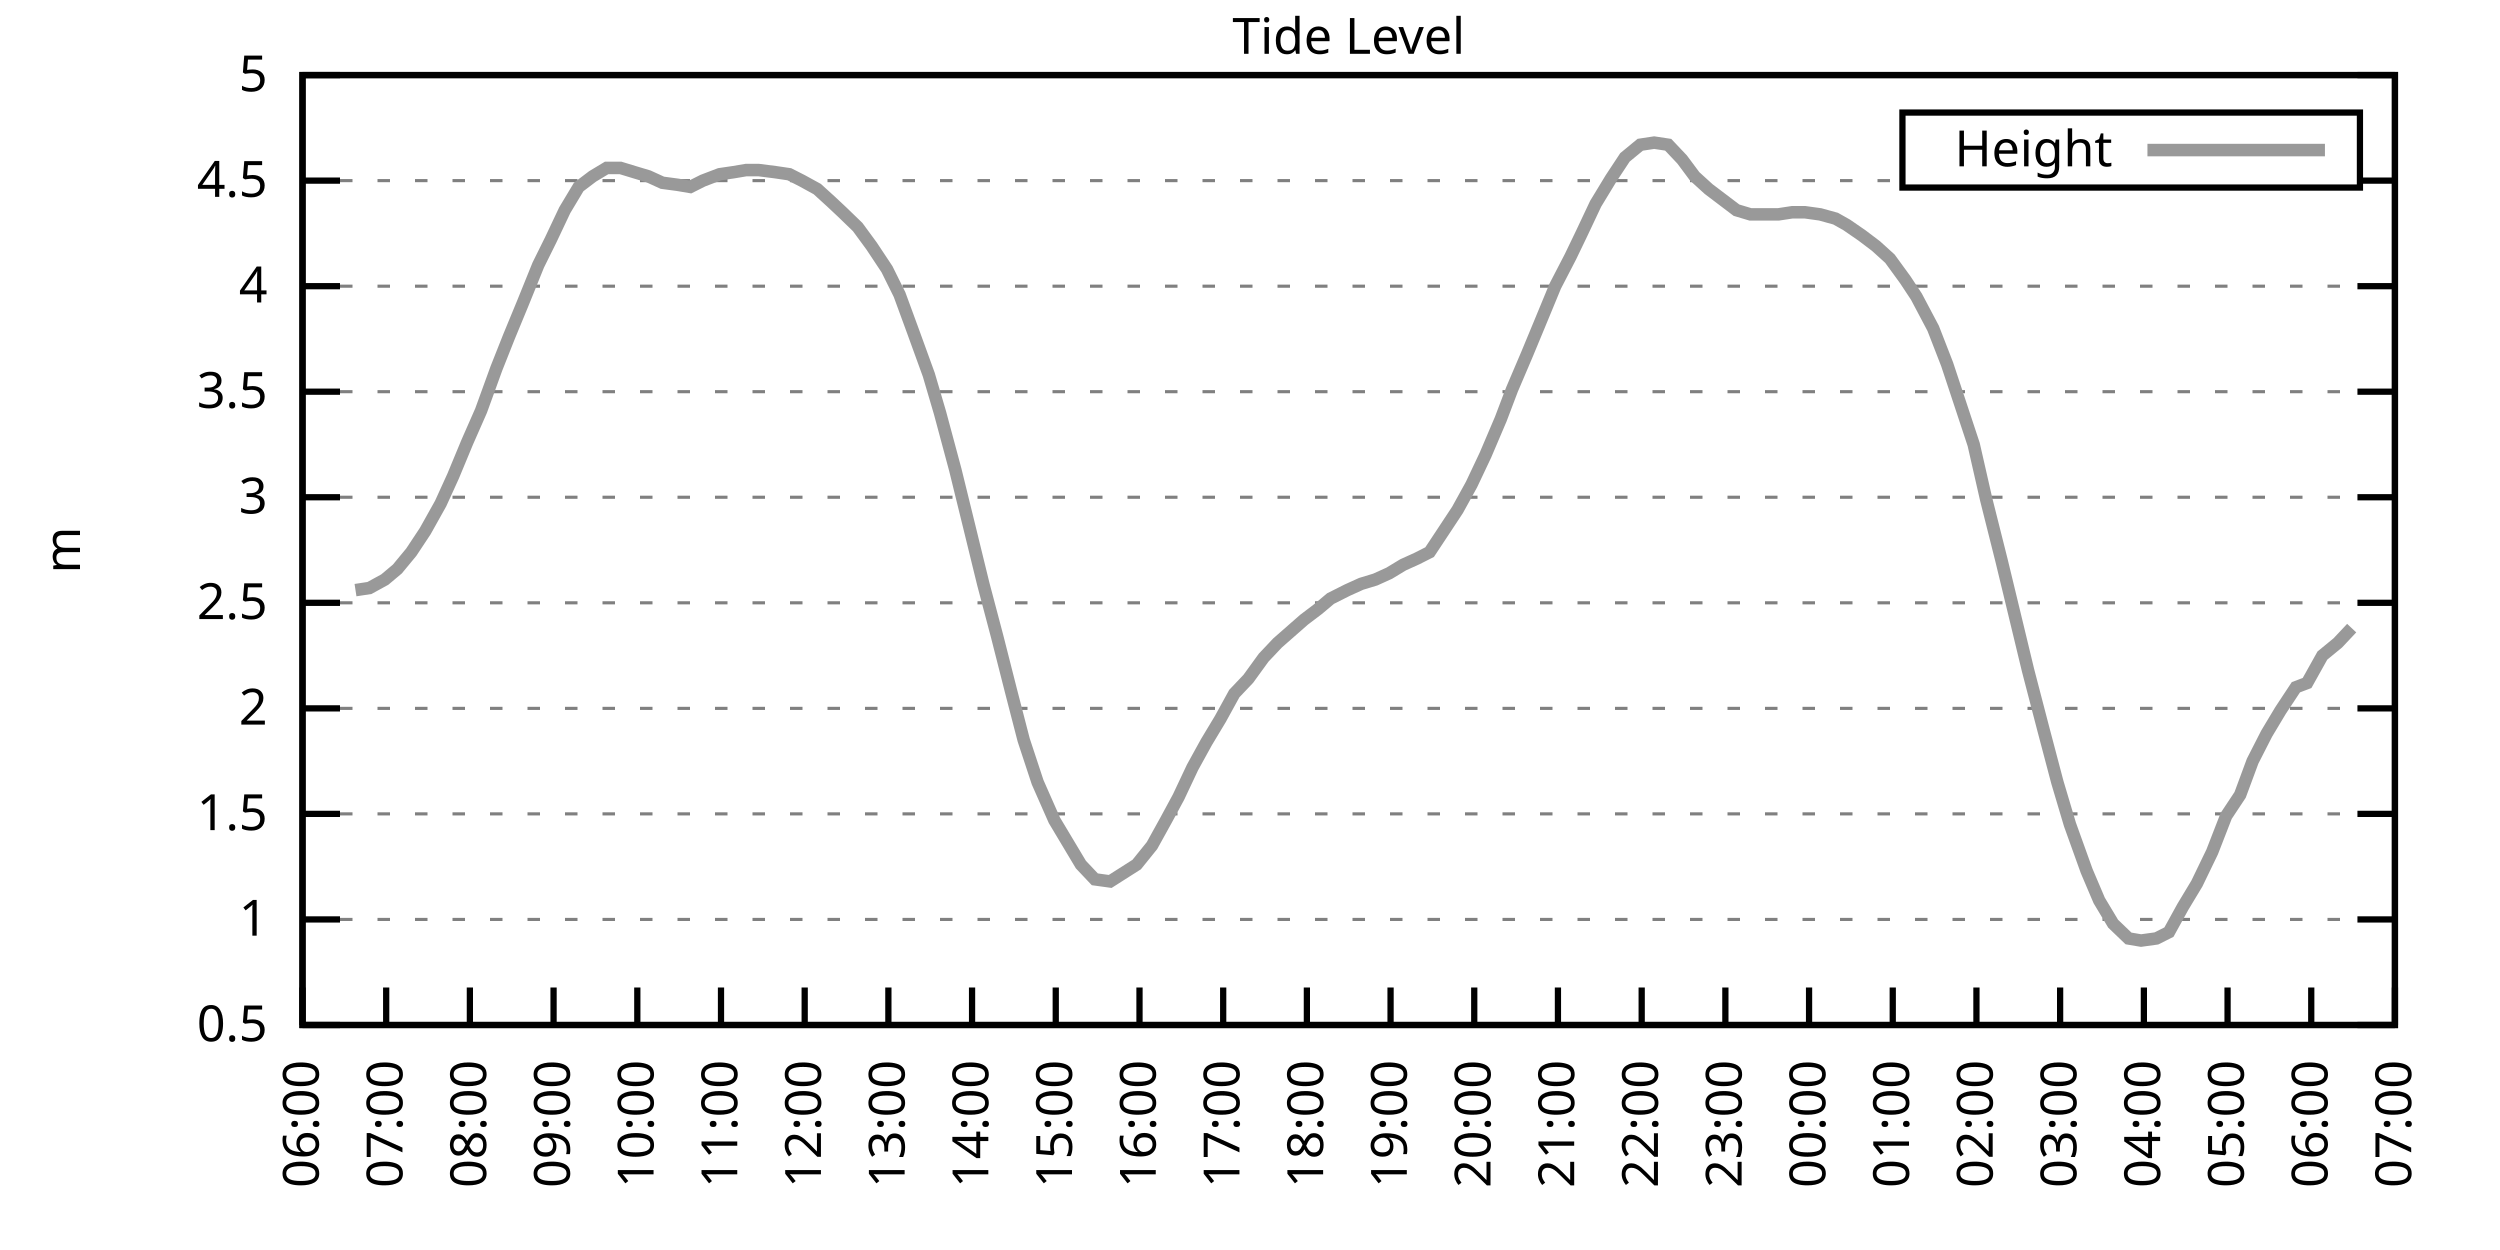
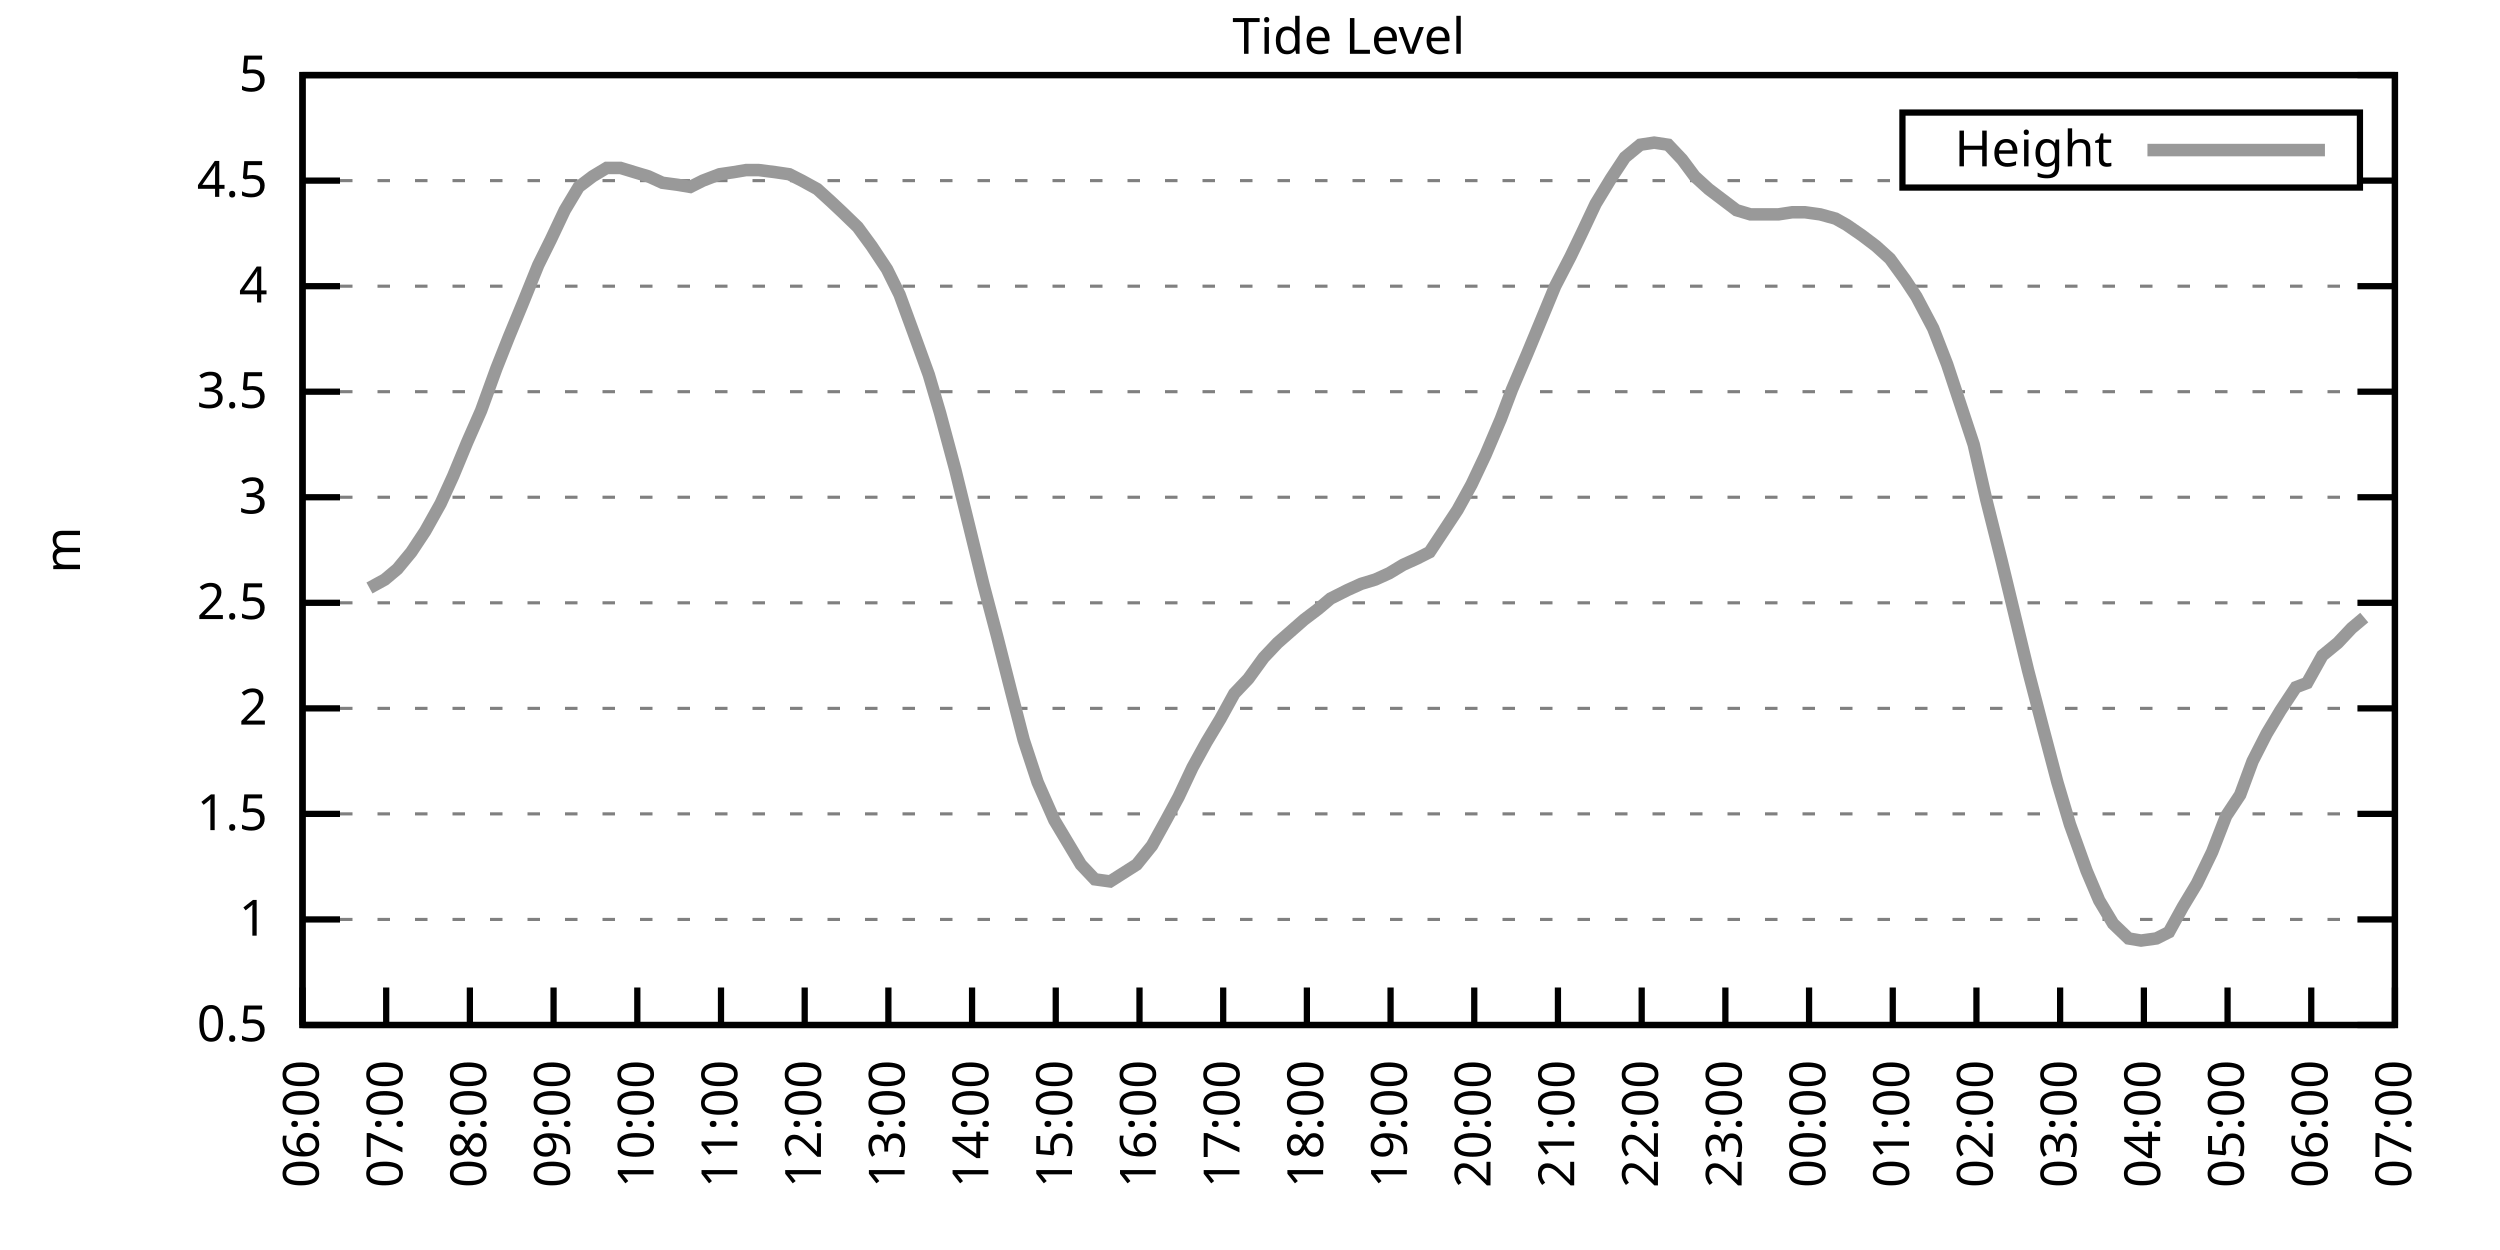
<svg xmlns="http://www.w3.org/2000/svg" xmlns:xlink="http://www.w3.org/1999/xlink" width="400" height="200" viewBox="0 0 400 200">
  <g id="gnuplot_canvas">
    <rect x="0" y="0" width="400" height="200" fill="none" />
    <defs>
      <circle id="gpDot" r="0.5" stroke-width="0.5" stroke="currentColor" />
      <path id="gpPt0" stroke-width="0.333" stroke="currentColor" d="M-1,0 h2 M0,-1 v2" />
      <path id="gpPt1" stroke-width="0.333" stroke="currentColor" d="M-1,-1 L1,1 M1,-1 L-1,1" />
      <path id="gpPt2" stroke-width="0.333" stroke="currentColor" d="M-1,0 L1,0 M0,-1 L0,1 M-1,-1 L1,1 M-1,1 L1,-1" />
      <rect id="gpPt3" stroke-width="0.333" stroke="currentColor" x="-1" y="-1" width="2" height="2" />
      <rect id="gpPt4" stroke-width="0.333" stroke="currentColor" fill="currentColor" x="-1" y="-1" width="2" height="2" />
      <circle id="gpPt5" stroke-width="0.333" stroke="currentColor" cx="0" cy="0" r="1" />
      <use xlink:href="#gpPt5" id="gpPt6" fill="currentColor" stroke="none" />
      <path id="gpPt7" stroke-width="0.333" stroke="currentColor" d="M0,-1.33 L-1.33,0.67 L1.33,0.67 z" />
      <use xlink:href="#gpPt7" id="gpPt8" fill="currentColor" stroke="none" />
      <use xlink:href="#gpPt7" id="gpPt9" stroke="currentColor" transform="rotate(180)" />
      <use xlink:href="#gpPt9" id="gpPt10" fill="currentColor" stroke="none" />
      <use xlink:href="#gpPt3" id="gpPt11" stroke="currentColor" transform="rotate(45)" />
      <use xlink:href="#gpPt11" id="gpPt12" fill="currentColor" stroke="none" />
      <path id="gpPt13" stroke-width="0.333" stroke="currentColor" d="M0,1.330 L1.265,0.411 L0.782,-1.067 L-0.782,-1.076 L-1.265,0.411 z" />
      <use xlink:href="#gpPt13" id="gpPt14" fill="currentColor" stroke="none" />
      <filter id="textbox" filterUnits="objectBoundingBox" x="0" y="0" height="1" width="1">
        <feFlood flood-color="white" flood-opacity="1" result="bgnd" />
        <feComposite in="SourceGraphic" in2="bgnd" operator="atop" />
      </filter>
      <filter id="greybox" filterUnits="objectBoundingBox" x="0" y="0" height="1" width="1">
        <feFlood flood-color="lightgrey" flood-opacity="1" result="grey" />
        <feComposite in="SourceGraphic" in2="grey" operator="atop" />
      </filter>
    </defs>
    <g fill="none" color="white" stroke="currentColor" stroke-width="1.00" stroke-linecap="butt" stroke-linejoin="miter">
</g>
    <g fill="none" color="black" stroke="currentColor" stroke-width="1.00" stroke-linecap="butt" stroke-linejoin="miter">
      <g stroke="none" shape-rendering="crispEdges">
        <polygon fill="rgb(255, 255, 255)" points="48.40,164.00 383.18,164.00 383.18,12.02 48.40,12.02 " />
      </g>
    </g>
    <g fill="none" color="black" stroke="currentColor" stroke-width="1.00" stroke-linecap="butt" stroke-linejoin="miter">
</g>
    <g fill="none" color="black" stroke="black" stroke-width="0.50" stroke-linecap="butt" stroke-linejoin="miter">
</g>
    <g fill="none" color="gray" stroke="currentColor" stroke-width="0.50" stroke-linecap="butt" stroke-linejoin="miter">
      <path stroke="gray" stroke-dasharray="2,4" class="gridline" d="M48.40,164.00 L383.19,164.00  " />
    </g>
    <g fill="none" color="gray" stroke="gray" stroke-width="1.00" stroke-linecap="butt" stroke-linejoin="miter">
</g>
    <g fill="none" color="black" stroke="currentColor" stroke-width="1.00" stroke-linecap="butt" stroke-linejoin="miter">
      <path stroke="black" d="M48.40,164.00 L54.40,164.00 M383.19,164.00 L377.19,164.00  " />
      <g transform="translate(42.80,166.60)" stroke="none" fill="black" font-family="Sans" font-size="8.00" text-anchor="end">
        <text>
          <tspan font-family="Sans"> 0.5</tspan>
        </text>
      </g>
    </g>
    <g fill="none" color="black" stroke="currentColor" stroke-width="1.00" stroke-linecap="butt" stroke-linejoin="miter">
</g>
    <g fill="none" color="black" stroke="black" stroke-width="0.50" stroke-linecap="butt" stroke-linejoin="miter">
</g>
    <g fill="none" color="gray" stroke="currentColor" stroke-width="0.50" stroke-linecap="butt" stroke-linejoin="miter">
      <path stroke="gray" stroke-dasharray="2,4" class="gridline" d="M48.40,147.11 L383.19,147.11  " />
    </g>
    <g fill="none" color="gray" stroke="gray" stroke-width="1.00" stroke-linecap="butt" stroke-linejoin="miter">
</g>
    <g fill="none" color="black" stroke="currentColor" stroke-width="1.00" stroke-linecap="butt" stroke-linejoin="miter">
      <path stroke="black" d="M48.40,147.11 L54.40,147.11 M383.19,147.11 L377.19,147.11  " />
      <g transform="translate(42.80,149.71)" stroke="none" fill="black" font-family="Sans" font-size="8.00" text-anchor="end">
        <text>
          <tspan font-family="Sans"> 1</tspan>
        </text>
      </g>
    </g>
    <g fill="none" color="black" stroke="currentColor" stroke-width="1.00" stroke-linecap="butt" stroke-linejoin="miter">
</g>
    <g fill="none" color="black" stroke="black" stroke-width="0.50" stroke-linecap="butt" stroke-linejoin="miter">
</g>
    <g fill="none" color="gray" stroke="currentColor" stroke-width="0.50" stroke-linecap="butt" stroke-linejoin="miter">
      <path stroke="gray" stroke-dasharray="2,4" class="gridline" d="M48.40,130.22 L383.19,130.22  " />
    </g>
    <g fill="none" color="gray" stroke="gray" stroke-width="1.00" stroke-linecap="butt" stroke-linejoin="miter">
</g>
    <g fill="none" color="black" stroke="currentColor" stroke-width="1.00" stroke-linecap="butt" stroke-linejoin="miter">
      <path stroke="black" d="M48.40,130.22 L54.40,130.22 M383.19,130.22 L377.19,130.22  " />
      <g transform="translate(42.80,132.82)" stroke="none" fill="black" font-family="Sans" font-size="8.00" text-anchor="end">
        <text>
          <tspan font-family="Sans"> 1.5</tspan>
        </text>
      </g>
    </g>
    <g fill="none" color="black" stroke="currentColor" stroke-width="1.00" stroke-linecap="butt" stroke-linejoin="miter">
</g>
    <g fill="none" color="black" stroke="black" stroke-width="0.50" stroke-linecap="butt" stroke-linejoin="miter">
</g>
    <g fill="none" color="gray" stroke="currentColor" stroke-width="0.50" stroke-linecap="butt" stroke-linejoin="miter">
      <path stroke="gray" stroke-dasharray="2,4" class="gridline" d="M48.40,113.34 L383.19,113.34  " />
    </g>
    <g fill="none" color="gray" stroke="gray" stroke-width="1.00" stroke-linecap="butt" stroke-linejoin="miter">
</g>
    <g fill="none" color="black" stroke="currentColor" stroke-width="1.00" stroke-linecap="butt" stroke-linejoin="miter">
      <path stroke="black" d="M48.40,113.34 L54.40,113.34 M383.19,113.34 L377.19,113.34  " />
      <g transform="translate(42.80,115.94)" stroke="none" fill="black" font-family="Sans" font-size="8.00" text-anchor="end">
        <text>
          <tspan font-family="Sans"> 2</tspan>
        </text>
      </g>
    </g>
    <g fill="none" color="black" stroke="currentColor" stroke-width="1.00" stroke-linecap="butt" stroke-linejoin="miter">
</g>
    <g fill="none" color="black" stroke="black" stroke-width="0.50" stroke-linecap="butt" stroke-linejoin="miter">
</g>
    <g fill="none" color="gray" stroke="currentColor" stroke-width="0.50" stroke-linecap="butt" stroke-linejoin="miter">
      <path stroke="gray" stroke-dasharray="2,4" class="gridline" d="M48.40,96.45 L383.19,96.45  " />
    </g>
    <g fill="none" color="gray" stroke="gray" stroke-width="1.00" stroke-linecap="butt" stroke-linejoin="miter">
</g>
    <g fill="none" color="black" stroke="currentColor" stroke-width="1.00" stroke-linecap="butt" stroke-linejoin="miter">
      <path stroke="black" d="M48.40,96.45 L54.40,96.45 M383.19,96.45 L377.19,96.45  " />
      <g transform="translate(42.80,99.05)" stroke="none" fill="black" font-family="Sans" font-size="8.00" text-anchor="end">
        <text>
          <tspan font-family="Sans"> 2.5</tspan>
        </text>
      </g>
    </g>
    <g fill="none" color="black" stroke="currentColor" stroke-width="1.00" stroke-linecap="butt" stroke-linejoin="miter">
</g>
    <g fill="none" color="black" stroke="black" stroke-width="0.50" stroke-linecap="butt" stroke-linejoin="miter">
</g>
    <g fill="none" color="gray" stroke="currentColor" stroke-width="0.50" stroke-linecap="butt" stroke-linejoin="miter">
      <path stroke="gray" stroke-dasharray="2,4" class="gridline" d="M48.40,79.56 L383.19,79.56  " />
    </g>
    <g fill="none" color="gray" stroke="gray" stroke-width="1.00" stroke-linecap="butt" stroke-linejoin="miter">
</g>
    <g fill="none" color="black" stroke="currentColor" stroke-width="1.00" stroke-linecap="butt" stroke-linejoin="miter">
      <path stroke="black" d="M48.40,79.56 L54.40,79.56 M383.19,79.56 L377.19,79.56  " />
      <g transform="translate(42.80,82.16)" stroke="none" fill="black" font-family="Sans" font-size="8.00" text-anchor="end">
        <text>
          <tspan font-family="Sans"> 3</tspan>
        </text>
      </g>
    </g>
    <g fill="none" color="black" stroke="currentColor" stroke-width="1.00" stroke-linecap="butt" stroke-linejoin="miter">
</g>
    <g fill="none" color="black" stroke="black" stroke-width="0.50" stroke-linecap="butt" stroke-linejoin="miter">
</g>
    <g fill="none" color="gray" stroke="currentColor" stroke-width="0.50" stroke-linecap="butt" stroke-linejoin="miter">
      <path stroke="gray" stroke-dasharray="2,4" class="gridline" d="M48.40,62.67 L383.19,62.67  " />
    </g>
    <g fill="none" color="gray" stroke="gray" stroke-width="1.00" stroke-linecap="butt" stroke-linejoin="miter">
</g>
    <g fill="none" color="black" stroke="currentColor" stroke-width="1.00" stroke-linecap="butt" stroke-linejoin="miter">
      <path stroke="black" d="M48.40,62.67 L54.40,62.67 M383.19,62.67 L377.19,62.67  " />
      <g transform="translate(42.80,65.27)" stroke="none" fill="black" font-family="Sans" font-size="8.00" text-anchor="end">
        <text>
          <tspan font-family="Sans"> 3.5</tspan>
        </text>
      </g>
    </g>
    <g fill="none" color="black" stroke="currentColor" stroke-width="1.00" stroke-linecap="butt" stroke-linejoin="miter">
</g>
    <g fill="none" color="black" stroke="black" stroke-width="0.50" stroke-linecap="butt" stroke-linejoin="miter">
</g>
    <g fill="none" color="gray" stroke="currentColor" stroke-width="0.50" stroke-linecap="butt" stroke-linejoin="miter">
      <path stroke="gray" stroke-dasharray="2,4" class="gridline" d="M48.40,45.79 L383.19,45.79  " />
    </g>
    <g fill="none" color="gray" stroke="gray" stroke-width="1.00" stroke-linecap="butt" stroke-linejoin="miter">
</g>
    <g fill="none" color="black" stroke="currentColor" stroke-width="1.00" stroke-linecap="butt" stroke-linejoin="miter">
      <path stroke="black" d="M48.40,45.79 L54.40,45.79 M383.19,45.79 L377.19,45.79  " />
      <g transform="translate(42.80,48.39)" stroke="none" fill="black" font-family="Sans" font-size="8.00" text-anchor="end">
        <text>
          <tspan font-family="Sans"> 4</tspan>
        </text>
      </g>
    </g>
    <g fill="none" color="black" stroke="currentColor" stroke-width="1.00" stroke-linecap="butt" stroke-linejoin="miter">
</g>
    <g fill="none" color="black" stroke="black" stroke-width="0.50" stroke-linecap="butt" stroke-linejoin="miter">
</g>
    <g fill="none" color="gray" stroke="currentColor" stroke-width="0.50" stroke-linecap="butt" stroke-linejoin="miter">
      <path stroke="gray" stroke-dasharray="2,4" class="gridline" d="M48.40,28.90 L304.39,28.90 M377.59,28.90 L383.19,28.90  " />
    </g>
    <g fill="none" color="gray" stroke="gray" stroke-width="1.00" stroke-linecap="butt" stroke-linejoin="miter">
</g>
    <g fill="none" color="black" stroke="currentColor" stroke-width="1.00" stroke-linecap="butt" stroke-linejoin="miter">
      <path stroke="black" d="M48.40,28.90 L54.40,28.90 M383.19,28.90 L377.19,28.90  " />
      <g transform="translate(42.80,31.50)" stroke="none" fill="black" font-family="Sans" font-size="8.00" text-anchor="end">
        <text>
          <tspan font-family="Sans"> 4.5</tspan>
        </text>
      </g>
    </g>
    <g fill="none" color="black" stroke="currentColor" stroke-width="1.00" stroke-linecap="butt" stroke-linejoin="miter">
</g>
    <g fill="none" color="black" stroke="black" stroke-width="0.50" stroke-linecap="butt" stroke-linejoin="miter">
</g>
    <g fill="none" color="gray" stroke="currentColor" stroke-width="0.50" stroke-linecap="butt" stroke-linejoin="miter">
      <path stroke="gray" stroke-dasharray="2,4" class="gridline" d="M48.40,12.01 L383.19,12.01  " />
    </g>
    <g fill="none" color="gray" stroke="gray" stroke-width="1.00" stroke-linecap="butt" stroke-linejoin="miter">
</g>
    <g fill="none" color="black" stroke="currentColor" stroke-width="1.00" stroke-linecap="butt" stroke-linejoin="miter">
      <path stroke="black" d="M48.40,12.01 L54.40,12.01 M383.19,12.01 L377.19,12.01  " />
      <g transform="translate(42.80,14.61)" stroke="none" fill="black" font-family="Sans" font-size="8.00" text-anchor="end">
        <text>
          <tspan font-family="Sans"> 5</tspan>
        </text>
      </g>
    </g>
    <g fill="none" color="black" stroke="currentColor" stroke-width="1.00" stroke-linecap="butt" stroke-linejoin="miter">
      <path stroke="black" d="M48.40,164.00 L48.40,158.00  " />
      <g transform="translate(51.00,169.60) rotate(270.00)" stroke="none" fill="black" font-family="Sans" font-size="8.00" text-anchor="end">
        <text>
          <tspan font-family="Sans">06:00</tspan>
        </text>
      </g>
    </g>
    <g fill="none" color="black" stroke="currentColor" stroke-width="1.00" stroke-linecap="butt" stroke-linejoin="miter">
      <path stroke="black" d="M61.79,164.00 L61.79,158.00  " />
      <g transform="translate(64.39,169.60) rotate(270.00)" stroke="none" fill="black" font-family="Sans" font-size="8.00" text-anchor="end">
        <text>
          <tspan font-family="Sans">07:00</tspan>
        </text>
      </g>
    </g>
    <g fill="none" color="black" stroke="currentColor" stroke-width="1.00" stroke-linecap="butt" stroke-linejoin="miter">
      <path stroke="black" d="M75.18,164.00 L75.18,158.00  " />
      <g transform="translate(77.78,169.60) rotate(270.00)" stroke="none" fill="black" font-family="Sans" font-size="8.00" text-anchor="end">
        <text>
          <tspan font-family="Sans">08:00</tspan>
        </text>
      </g>
    </g>
    <g fill="none" color="black" stroke="currentColor" stroke-width="1.00" stroke-linecap="butt" stroke-linejoin="miter">
      <path stroke="black" d="M88.57,164.00 L88.57,158.00  " />
      <g transform="translate(91.17,169.60) rotate(270.00)" stroke="none" fill="black" font-family="Sans" font-size="8.00" text-anchor="end">
        <text>
          <tspan font-family="Sans">09:00</tspan>
        </text>
      </g>
    </g>
    <g fill="none" color="black" stroke="currentColor" stroke-width="1.00" stroke-linecap="butt" stroke-linejoin="miter">
      <path stroke="black" d="M101.97,164.00 L101.97,158.00  " />
      <g transform="translate(104.57,169.60) rotate(270.00)" stroke="none" fill="black" font-family="Sans" font-size="8.00" text-anchor="end">
        <text>
          <tspan font-family="Sans">10:00</tspan>
        </text>
      </g>
    </g>
    <g fill="none" color="black" stroke="currentColor" stroke-width="1.00" stroke-linecap="butt" stroke-linejoin="miter">
      <path stroke="black" d="M115.36,164.00 L115.36,158.00  " />
      <g transform="translate(117.96,169.60) rotate(270.00)" stroke="none" fill="black" font-family="Sans" font-size="8.00" text-anchor="end">
        <text>
          <tspan font-family="Sans">11:00</tspan>
        </text>
      </g>
    </g>
    <g fill="none" color="black" stroke="currentColor" stroke-width="1.00" stroke-linecap="butt" stroke-linejoin="miter">
      <path stroke="black" d="M128.75,164.00 L128.75,158.00  " />
      <g transform="translate(131.35,169.60) rotate(270.00)" stroke="none" fill="black" font-family="Sans" font-size="8.00" text-anchor="end">
        <text>
          <tspan font-family="Sans">12:00</tspan>
        </text>
      </g>
    </g>
    <g fill="none" color="black" stroke="currentColor" stroke-width="1.00" stroke-linecap="butt" stroke-linejoin="miter">
      <path stroke="black" d="M142.14,164.00 L142.14,158.00  " />
      <g transform="translate(144.74,169.60) rotate(270.00)" stroke="none" fill="black" font-family="Sans" font-size="8.00" text-anchor="end">
        <text>
          <tspan font-family="Sans">13:00</tspan>
        </text>
      </g>
    </g>
    <g fill="none" color="black" stroke="currentColor" stroke-width="1.00" stroke-linecap="butt" stroke-linejoin="miter">
      <path stroke="black" d="M155.53,164.00 L155.53,158.00  " />
      <g transform="translate(158.13,169.60) rotate(270.00)" stroke="none" fill="black" font-family="Sans" font-size="8.00" text-anchor="end">
        <text>
          <tspan font-family="Sans">14:00</tspan>
        </text>
      </g>
    </g>
    <g fill="none" color="black" stroke="currentColor" stroke-width="1.00" stroke-linecap="butt" stroke-linejoin="miter">
      <path stroke="black" d="M168.92,164.00 L168.92,158.00  " />
      <g transform="translate(171.52,169.60) rotate(270.00)" stroke="none" fill="black" font-family="Sans" font-size="8.00" text-anchor="end">
        <text>
          <tspan font-family="Sans">15:00</tspan>
        </text>
      </g>
    </g>
    <g fill="none" color="black" stroke="currentColor" stroke-width="1.00" stroke-linecap="butt" stroke-linejoin="miter">
      <path stroke="black" d="M182.32,164.00 L182.32,158.00  " />
      <g transform="translate(184.92,169.60) rotate(270.00)" stroke="none" fill="black" font-family="Sans" font-size="8.00" text-anchor="end">
        <text>
          <tspan font-family="Sans">16:00</tspan>
        </text>
      </g>
    </g>
    <g fill="none" color="black" stroke="currentColor" stroke-width="1.00" stroke-linecap="butt" stroke-linejoin="miter">
      <path stroke="black" d="M195.71,164.00 L195.71,158.00  " />
      <g transform="translate(198.31,169.60) rotate(270.00)" stroke="none" fill="black" font-family="Sans" font-size="8.00" text-anchor="end">
        <text>
          <tspan font-family="Sans">17:00</tspan>
        </text>
      </g>
    </g>
    <g fill="none" color="black" stroke="currentColor" stroke-width="1.00" stroke-linecap="butt" stroke-linejoin="miter">
      <path stroke="black" d="M209.10,164.00 L209.10,158.00  " />
      <g transform="translate(211.70,169.60) rotate(270.00)" stroke="none" fill="black" font-family="Sans" font-size="8.00" text-anchor="end">
        <text>
          <tspan font-family="Sans">18:00</tspan>
        </text>
      </g>
    </g>
    <g fill="none" color="black" stroke="currentColor" stroke-width="1.00" stroke-linecap="butt" stroke-linejoin="miter">
      <path stroke="black" d="M222.49,164.00 L222.49,158.00  " />
      <g transform="translate(225.09,169.60) rotate(270.00)" stroke="none" fill="black" font-family="Sans" font-size="8.00" text-anchor="end">
        <text>
          <tspan font-family="Sans">19:00</tspan>
        </text>
      </g>
    </g>
    <g fill="none" color="black" stroke="currentColor" stroke-width="1.00" stroke-linecap="butt" stroke-linejoin="miter">
      <path stroke="black" d="M235.88,164.00 L235.88,158.00  " />
      <g transform="translate(238.48,169.60) rotate(270.00)" stroke="none" fill="black" font-family="Sans" font-size="8.00" text-anchor="end">
        <text>
          <tspan font-family="Sans">20:00</tspan>
        </text>
      </g>
    </g>
    <g fill="none" color="black" stroke="currentColor" stroke-width="1.00" stroke-linecap="butt" stroke-linejoin="miter">
      <path stroke="black" d="M249.27,164.00 L249.27,158.00  " />
      <g transform="translate(251.87,169.60) rotate(270.00)" stroke="none" fill="black" font-family="Sans" font-size="8.00" text-anchor="end">
        <text>
          <tspan font-family="Sans">21:00</tspan>
        </text>
      </g>
    </g>
    <g fill="none" color="black" stroke="currentColor" stroke-width="1.00" stroke-linecap="butt" stroke-linejoin="miter">
      <path stroke="black" d="M262.67,164.00 L262.67,158.00  " />
      <g transform="translate(265.27,169.60) rotate(270.00)" stroke="none" fill="black" font-family="Sans" font-size="8.00" text-anchor="end">
        <text>
          <tspan font-family="Sans">22:00</tspan>
        </text>
      </g>
    </g>
    <g fill="none" color="black" stroke="currentColor" stroke-width="1.00" stroke-linecap="butt" stroke-linejoin="miter">
      <path stroke="black" d="M276.06,164.00 L276.06,158.00  " />
      <g transform="translate(278.66,169.60) rotate(270.00)" stroke="none" fill="black" font-family="Sans" font-size="8.00" text-anchor="end">
        <text>
          <tspan font-family="Sans">23:00</tspan>
        </text>
      </g>
    </g>
    <g fill="none" color="black" stroke="currentColor" stroke-width="1.00" stroke-linecap="butt" stroke-linejoin="miter">
      <path stroke="black" d="M289.45,164.00 L289.45,158.00  " />
      <g transform="translate(292.05,169.60) rotate(270.00)" stroke="none" fill="black" font-family="Sans" font-size="8.00" text-anchor="end">
        <text>
          <tspan font-family="Sans">00:00</tspan>
        </text>
      </g>
    </g>
    <g fill="none" color="black" stroke="currentColor" stroke-width="1.00" stroke-linecap="butt" stroke-linejoin="miter">
      <path stroke="black" d="M302.84,164.00 L302.84,158.00  " />
      <g transform="translate(305.44,169.60) rotate(270.00)" stroke="none" fill="black" font-family="Sans" font-size="8.00" text-anchor="end">
        <text>
          <tspan font-family="Sans">01:00</tspan>
        </text>
      </g>
    </g>
    <g fill="none" color="black" stroke="currentColor" stroke-width="1.00" stroke-linecap="butt" stroke-linejoin="miter">
      <path stroke="black" d="M316.23,164.00 L316.23,158.00  " />
      <g transform="translate(318.83,169.60) rotate(270.00)" stroke="none" fill="black" font-family="Sans" font-size="8.00" text-anchor="end">
        <text>
          <tspan font-family="Sans">02:00</tspan>
        </text>
      </g>
    </g>
    <g fill="none" color="black" stroke="currentColor" stroke-width="1.00" stroke-linecap="butt" stroke-linejoin="miter">
      <path stroke="black" d="M329.62,164.00 L329.62,158.00  " />
      <g transform="translate(332.22,169.60) rotate(270.00)" stroke="none" fill="black" font-family="Sans" font-size="8.00" text-anchor="end">
        <text>
          <tspan font-family="Sans">03:00</tspan>
        </text>
      </g>
    </g>
    <g fill="none" color="black" stroke="currentColor" stroke-width="1.00" stroke-linecap="butt" stroke-linejoin="miter">
      <path stroke="black" d="M343.02,164.00 L343.02,158.00  " />
      <g transform="translate(345.62,169.60) rotate(270.00)" stroke="none" fill="black" font-family="Sans" font-size="8.00" text-anchor="end">
        <text>
          <tspan font-family="Sans">04:00</tspan>
        </text>
      </g>
    </g>
    <g fill="none" color="black" stroke="currentColor" stroke-width="1.00" stroke-linecap="butt" stroke-linejoin="miter">
      <path stroke="black" d="M356.41,164.00 L356.41,158.00  " />
      <g transform="translate(359.01,169.60) rotate(270.00)" stroke="none" fill="black" font-family="Sans" font-size="8.00" text-anchor="end">
        <text>
          <tspan font-family="Sans">05:00</tspan>
        </text>
      </g>
    </g>
    <g fill="none" color="black" stroke="currentColor" stroke-width="1.00" stroke-linecap="butt" stroke-linejoin="miter">
      <path stroke="black" d="M369.80,164.00 L369.80,158.00  " />
      <g transform="translate(372.40,169.60) rotate(270.00)" stroke="none" fill="black" font-family="Sans" font-size="8.00" text-anchor="end">
        <text>
          <tspan font-family="Sans">06:00</tspan>
        </text>
      </g>
    </g>
    <g fill="none" color="black" stroke="currentColor" stroke-width="1.00" stroke-linecap="butt" stroke-linejoin="miter">
      <path stroke="black" d="M383.19,164.00 L383.19,158.00  " />
      <g transform="translate(385.79,169.60) rotate(270.00)" stroke="none" fill="black" font-family="Sans" font-size="8.00" text-anchor="end">
        <text>
          <tspan font-family="Sans">07:00</tspan>
        </text>
      </g>
    </g>
    <g fill="none" color="black" stroke="currentColor" stroke-width="1.00" stroke-linecap="butt" stroke-linejoin="miter">
</g>
    <g fill="none" color="black" stroke="currentColor" stroke-width="1.00" stroke-linecap="butt" stroke-linejoin="miter">
      <path stroke="black" d="M48.40,12.01 L48.40,164.00 L383.19,164.00 L383.19,12.01 L48.40,12.01 Z  " />
    </g>
    <g fill="none" color="black" stroke="currentColor" stroke-width="1.00" stroke-linecap="butt" stroke-linejoin="miter">
</g>
    <g fill="none" color="black" stroke="currentColor" stroke-width="1.00" stroke-linecap="butt" stroke-linejoin="miter">
      <path stroke="black" d="M304.39,30.01 L304.39,18.01 L377.59,18.01 L377.59,30.01 L304.39,30.01 Z  " />
    </g>
    <g id="Tide_level_plot_1">
      <g fill="none" color="white" stroke="black" stroke-width="2.00" stroke-linecap="butt" stroke-linejoin="miter">
</g>
      <g fill="none" color="black" stroke="currentColor" stroke-width="2.00" stroke-linecap="butt" stroke-linejoin="miter">
        <g transform="translate(337.99,26.61)" stroke="none" fill="black" font-family="Sans" font-size="8.00" text-anchor="end">
          <text>
            <tspan font-family="Sans">Height</tspan>
          </text>
        </g>
      </g>
      <g fill="none" color="black" stroke="currentColor" stroke-width="2.00" stroke-linecap="butt" stroke-linejoin="miter">
-         <path stroke="rgb(153, 153, 153)" d="M343.59,24.01 L371.99,24.01 M56.88,94.42 L59.11,94.08 L61.57,92.73 L63.58,91.04 L65.81,88.34 L68.04,84.97   L70.50,80.57 L72.50,76.18 L74.74,70.78 L76.97,65.71 L79.42,58.96 L81.43,53.89 L83.66,48.49 L86.12,42.41   L88.13,38.35 L90.36,33.63 L92.59,29.91 L94.82,28.22 L97.06,26.87 L99.29,26.87 L101.52,27.55 L103.75,28.22   L105.98,29.24 L108.44,29.57 L110.45,29.91 L112.46,28.90 L115.13,27.88 L117.37,27.55 L119.38,27.21 L121.38,27.21   L124.06,27.55 L126.29,27.88 L128.30,28.90 L130.76,30.25 L132.99,32.28 L134.78,33.96 L137.23,36.33 L139.46,39.37   L141.92,43.08 L143.93,47.14 L146.16,53.22 L148.61,59.97 L150.40,66.05 L152.85,75.17 L155.09,84.29 L157.32,93.41   L159.55,101.85 L161.78,110.63 L163.79,118.40 L166.02,125.16 L168.70,131.24 L172.94,138.33 L175.17,140.69 L177.63,141.03   L181.87,138.33 L184.32,135.29 L186.56,131.24 L188.57,127.52 L190.80,122.79 L193.03,118.74 L195.26,115.03 L197.49,110.97   L199.73,108.61 L202.18,105.23 L204.41,102.87 L208.65,99.15 L210.88,97.46 L212.89,95.77 L215.57,94.42 L217.80,93.41   L220.04,92.73 L222.27,91.72 L224.50,90.37 L226.73,89.36 L228.74,88.34 L230.97,84.97 L233.20,81.59 L235.44,77.53   L237.67,72.81 L240.12,67.06 L241.91,62.34 L244.36,56.59 L246.60,51.19 L248.83,45.79 L251.28,41.06 L253.07,37.34   L255.30,32.61 L257.76,28.56 L259.99,25.18 L262.44,23.16 L264.67,22.82 L266.91,23.16 L269.14,25.52 L271.15,28.22   L273.38,30.25 L275.61,31.94 L277.84,33.63 L280.07,34.30 L282.08,34.30 L284.54,34.30 L286.77,33.96 L288.78,33.96   L291.23,34.30 L293.69,34.98 L295.48,35.99 L297.93,37.68 L300.16,39.37 L302.39,41.39 L304.85,44.77 L306.63,47.47   L309.31,52.54 L311.54,58.28 L313.78,65.04 L315.79,71.12 L317.79,79.90 L320.25,89.69 L322.70,99.83 L324.49,107.26   L326.95,116.71 L329.18,125.16 L331.19,131.91 L333.86,139.34 L335.87,144.07 L338.10,147.79 L340.56,150.15 L342.57,150.49   L345.02,150.15 L347.03,149.14 L349.26,145.09 L351.50,141.37 L353.95,136.30 L356.18,130.56 L358.42,127.18 L360.42,121.78   L362.66,117.39 L364.89,113.67 L367.34,109.96 L369.13,109.28 L371.58,104.89 L374.04,102.87 L376.27,100.50  " />
+         <path stroke="rgb(153, 153, 153)" d="M343.59,24.01 L371.99,24.01 M59.11,94.08 L61.57,92.73 L63.58,91.04 L65.81,88.34 L68.04,84.97 L70.50,80.57   L72.50,76.18 L74.74,70.78 L76.97,65.71 L79.42,58.96 L81.43,53.89 L83.66,48.49 L86.12,42.41 L88.13,38.35   L90.36,33.63 L92.59,29.91 L94.82,28.22 L97.06,26.87 L99.29,26.87 L101.52,27.55 L103.75,28.22 L105.98,29.24   L108.44,29.57 L110.45,29.91 L112.46,28.90 L115.13,27.88 L117.37,27.55 L119.38,27.21 L121.38,27.21 L124.06,27.55   L126.29,27.88 L128.30,28.90 L130.76,30.25 L132.99,32.28 L134.78,33.96 L137.23,36.33 L139.46,39.37 L141.92,43.08   L143.93,47.14 L146.16,53.22 L148.61,59.97 L150.40,66.05 L152.85,75.17 L155.09,84.29 L157.32,93.41 L159.55,101.85   L161.78,110.63 L163.79,118.40 L166.02,125.16 L168.70,131.24 L172.94,138.33 L175.17,140.69 L177.63,141.03 L181.87,138.33   L184.32,135.29 L186.56,131.24 L188.57,127.52 L190.80,122.79 L193.03,118.74 L195.26,115.03 L197.49,110.97 L199.73,108.61   L202.18,105.23 L204.41,102.87 L208.65,99.15 L210.88,97.46 L212.89,95.77 L215.57,94.42 L217.80,93.41 L220.04,92.73   L222.27,91.72 L224.50,90.37 L226.73,89.36 L228.74,88.34 L230.97,84.97 L233.20,81.59 L235.44,77.53 L237.67,72.81   L240.12,67.06 L241.91,62.34 L244.36,56.59 L246.60,51.19 L248.83,45.79 L251.28,41.06 L253.07,37.34 L255.30,32.61   L257.76,28.56 L259.99,25.18 L262.44,23.16 L264.67,22.82 L266.91,23.16 L269.14,25.52 L271.15,28.22 L273.38,30.25   L275.61,31.94 L277.84,33.63 L280.07,34.30 L282.08,34.30 L284.54,34.30 L286.77,33.96 L288.78,33.96 L291.23,34.30   L293.69,34.98 L295.48,35.99 L297.93,37.68 L300.16,39.37 L302.39,41.39 L304.85,44.77 L306.63,47.47 L309.31,52.54   L311.54,58.28 L313.78,65.04 L315.79,71.12 L317.79,79.90 L320.25,89.69 L322.70,99.83 L324.49,107.26 L326.95,116.71   L329.18,125.16 L331.19,131.91 L333.86,139.34 L335.87,144.07 L338.10,147.79 L340.56,150.15 L342.57,150.49 L345.02,150.15   L347.03,149.14 L349.26,145.09 L351.50,141.37 L353.95,136.30 L356.18,130.56 L358.42,127.18 L360.42,121.78 L362.66,117.39   L364.89,113.67 L367.34,109.96 L369.13,109.28 L371.58,104.89 L374.04,102.87 L376.27,100.50 L378.28,98.81  " />
      </g>
    </g>
    <g fill="none" color="black" stroke="currentColor" stroke-width="2.00" stroke-linecap="butt" stroke-linejoin="miter">
</g>
    <g fill="none" color="black" stroke="black" stroke-width="1.00" stroke-linecap="butt" stroke-linejoin="miter">
</g>
    <g fill="none" color="black" stroke="currentColor" stroke-width="1.00" stroke-linecap="butt" stroke-linejoin="miter">
      <path stroke="black" d="M48.40,12.01 L48.40,164.00 L383.19,164.00 L383.19,12.01 L48.40,12.01 Z  " />
      <g transform="translate(12.80,88.01) rotate(270.00)" stroke="none" fill="black" font-family="Sans" font-size="8.00" text-anchor="middle">
        <text>
          <tspan font-family="Sans">m</tspan>
        </text>
      </g>
    </g>
    <g fill="none" color="black" stroke="currentColor" stroke-width="1.00" stroke-linecap="butt" stroke-linejoin="miter">
</g>
    <g fill="none" color="black" stroke="currentColor" stroke-width="1.00" stroke-linecap="butt" stroke-linejoin="miter">
      <g transform="translate(215.79,8.61)" stroke="none" fill="black" font-family="Sans" font-size="8.00" text-anchor="middle">
        <text>
          <tspan font-family="Sans">Tide Level</tspan>
        </text>
      </g>
    </g>
    <g fill="none" color="black" stroke="currentColor" stroke-width="1.00" stroke-linecap="butt" stroke-linejoin="miter">
</g>
  </g>
</svg>
